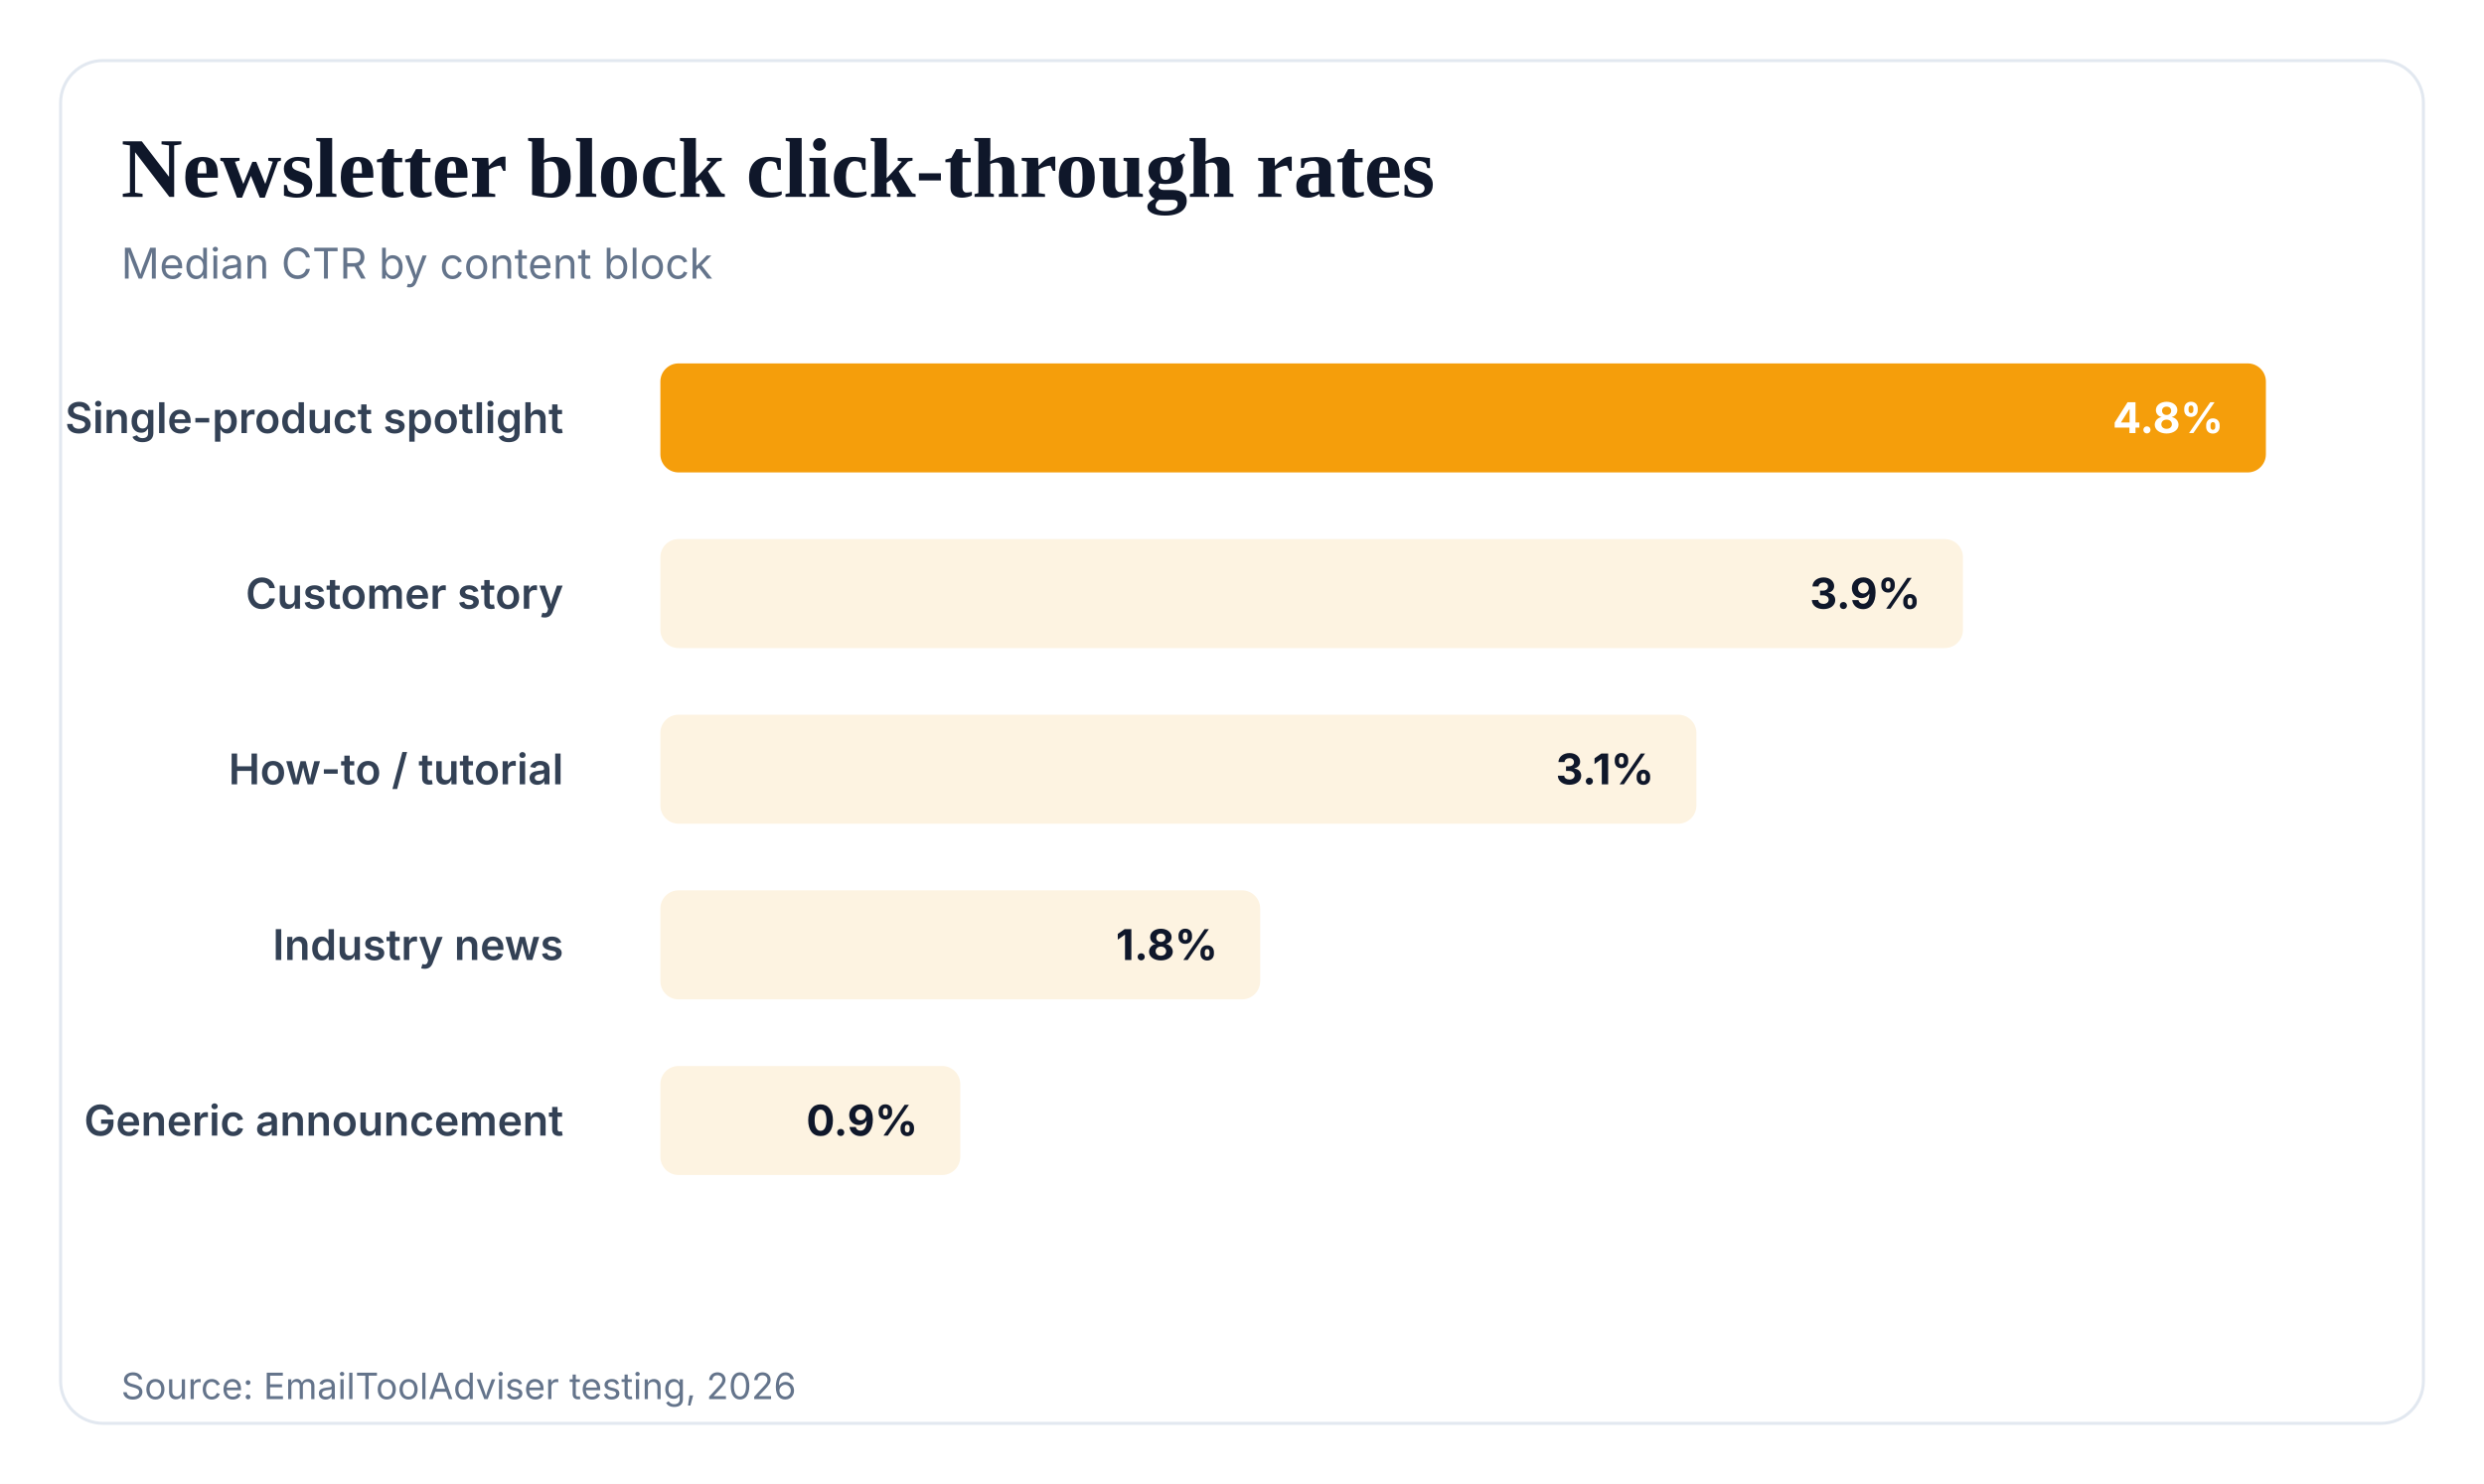
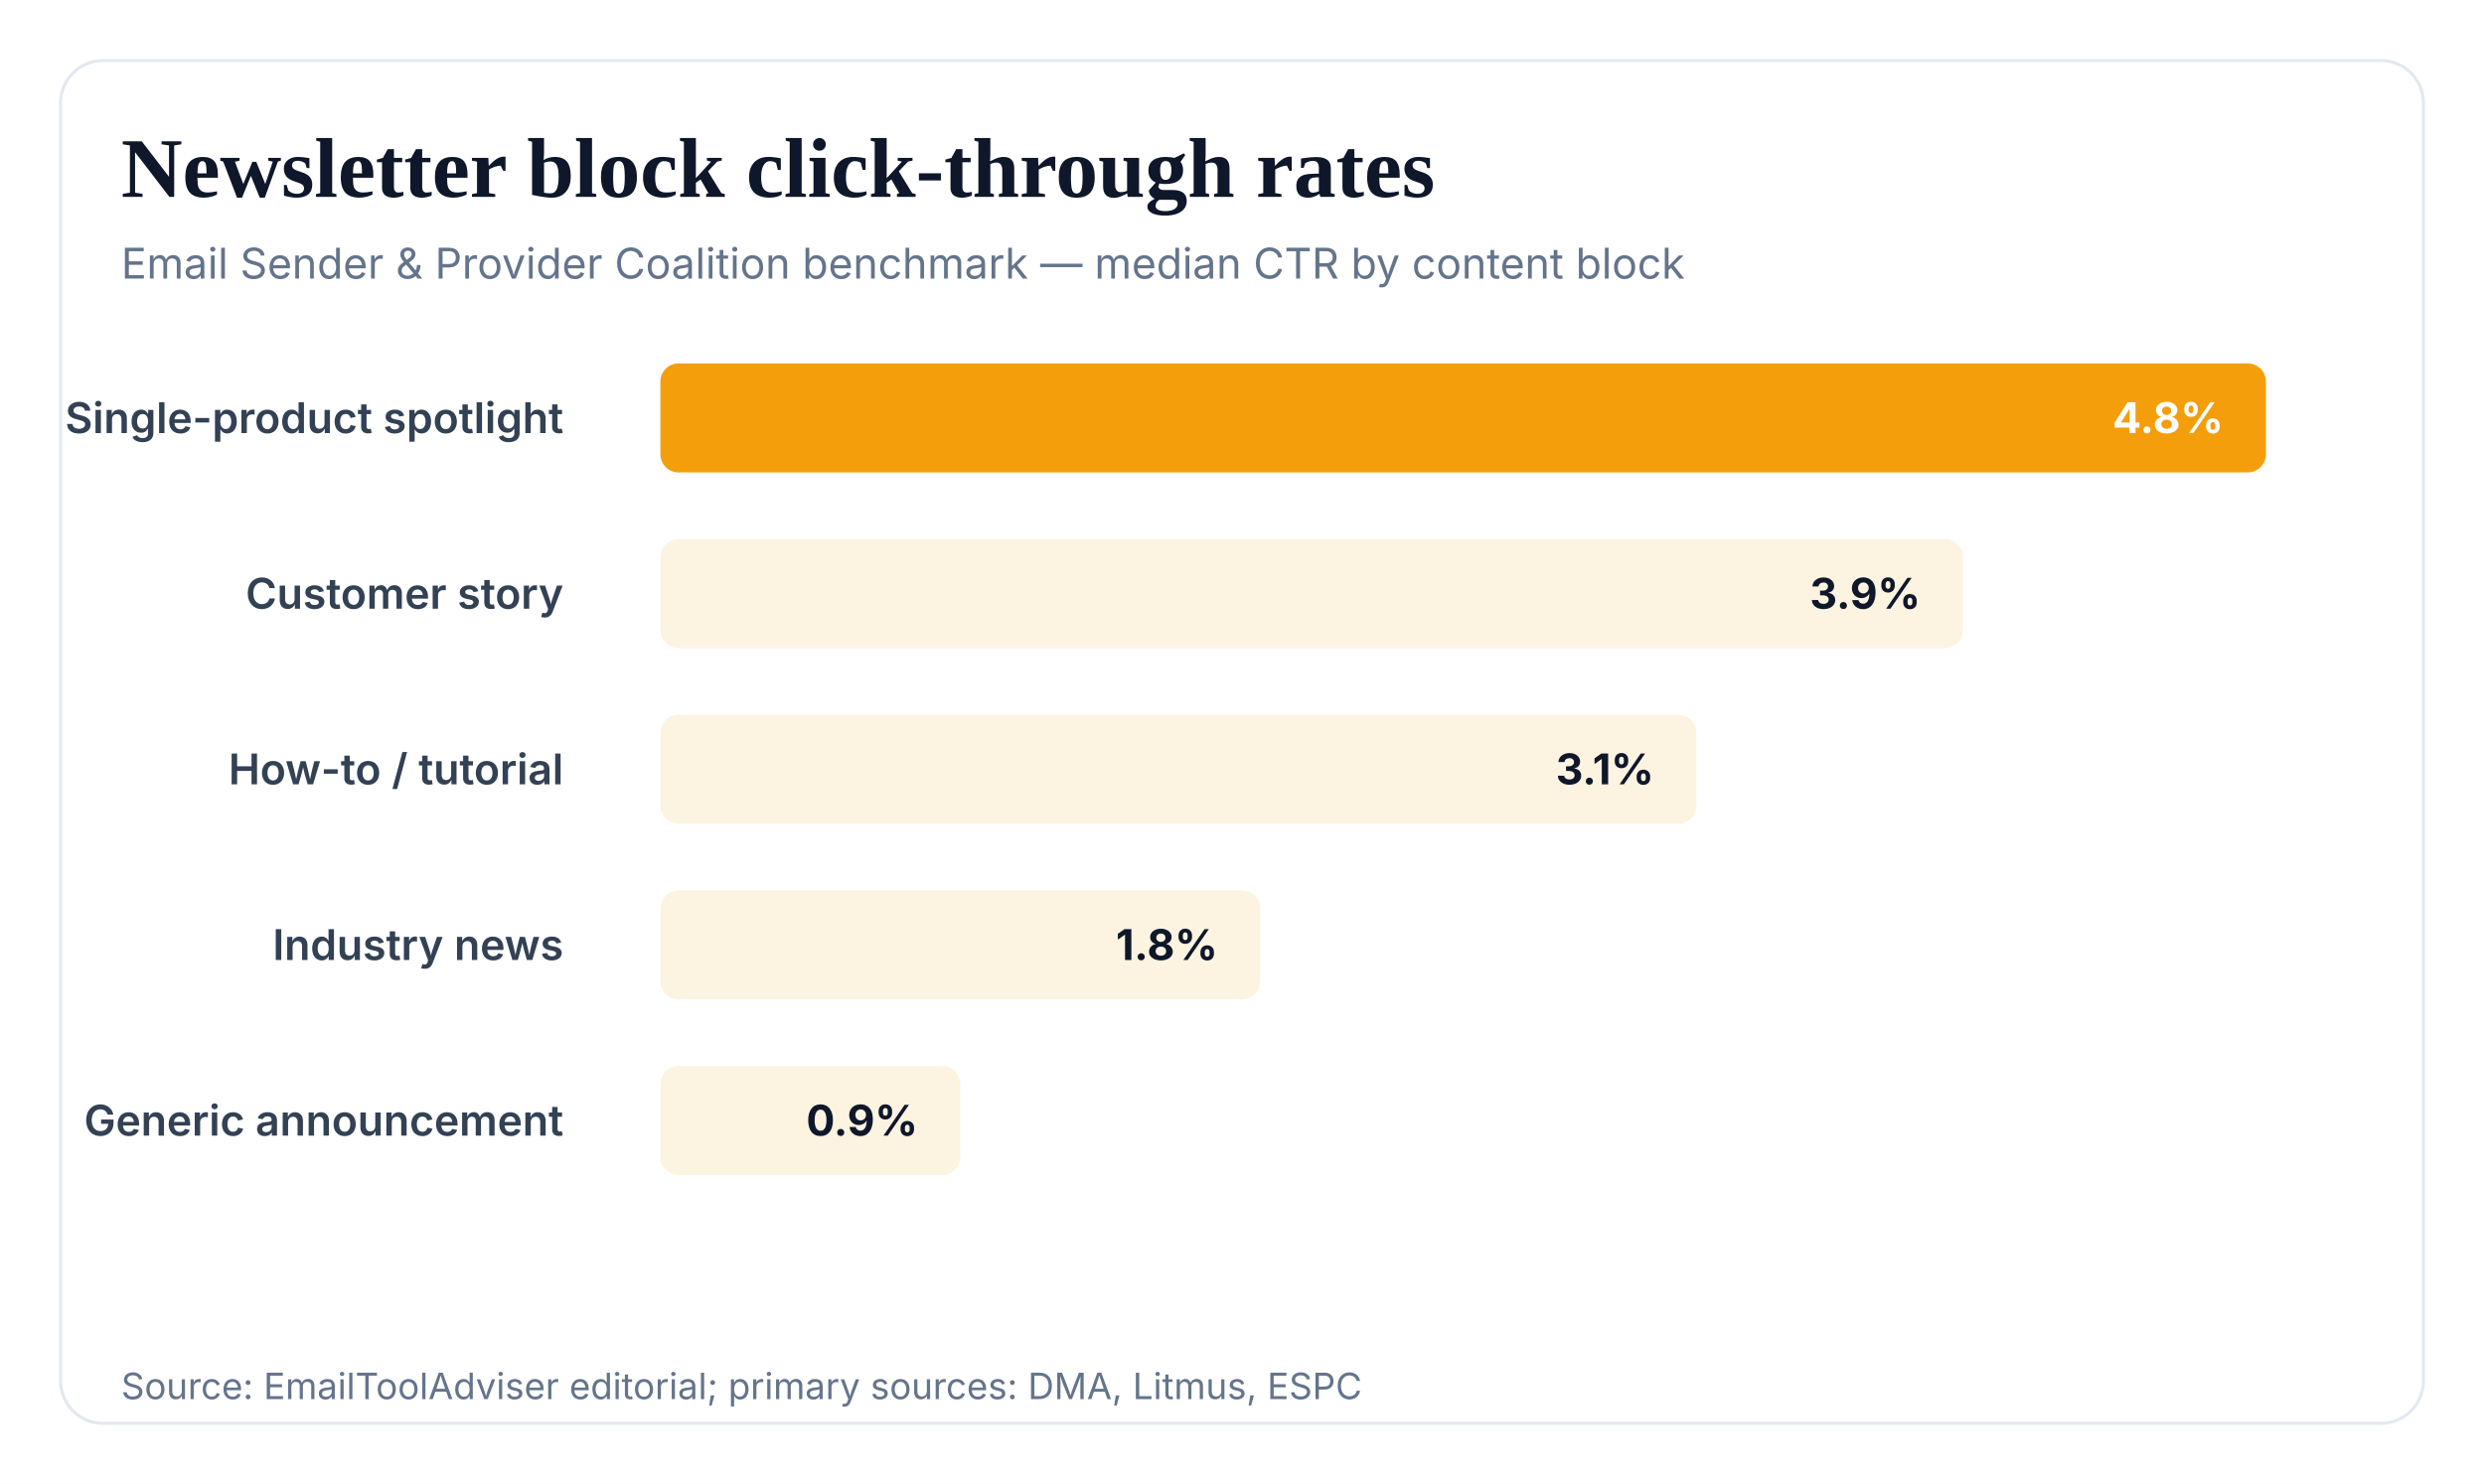
<svg xmlns="http://www.w3.org/2000/svg" viewBox="0 0 820 490" preserveAspectRatio="xMinYMin meet" role="img" style="width:100%;height:auto;">
  <style>
  .serif  { font-family: Georgia, 'Times New Roman', 'Playfair Display', serif; font-weight: 800; }
  .sans   { font-family: system-ui, -apple-system, BlinkMacSystemFont, 'Segoe UI', sans-serif; }
  .label  { font-family: system-ui, sans-serif; font-weight: 700; text-transform: uppercase; letter-spacing: 0.08em; }
</style>
  <rect width="820" height="490" fill="#ffffff" />
  <rect x="20" y="20" rx="14" ry="14" width="780" height="450" fill="#ffffff" stroke="#e2e8f0" stroke-width="1" />
  <text x="40" y="65" class="serif" font-size="28" fill="#0f172a">Newsletter block click-through rates</text>
-   <text x="40" y="92" class="sans" font-size="14" fill="#64748b">Median CTR by content block</text>
+   <text x="40" y="92" class="sans" font-size="14" fill="#64748b">Email Sender &amp; Provider Coalition benchmark — median CTR by content block</text>
  <text x="186" y="143" class="sans" font-size="14" fill="#334155" text-anchor="end" font-weight="600">Single-product spotlight</text>
  <rect x="218" y="120" rx="6" ry="6" width="530" height="36" fill="#f59e0b" />
  <text x="734" y="143" class="sans" font-size="14" fill="#ffffff" text-anchor="end" font-weight="700">4.8%</text>
  <text x="186" y="201" class="sans" font-size="14" fill="#334155" text-anchor="end" font-weight="600">Customer story</text>
  <rect x="218" y="178" rx="6" ry="6" width="430" height="36" fill="#fdf3e1" />
  <text x="634" y="201" class="sans" font-size="14" fill="#0f172a" text-anchor="end" font-weight="700">3.9%</text>
  <text x="186" y="259" class="sans" font-size="14" fill="#334155" text-anchor="end" font-weight="600">How-to / tutorial</text>
  <rect x="218" y="236" rx="6" ry="6" width="342" height="36" fill="#fdf3e1" />
  <text x="546" y="259" class="sans" font-size="14" fill="#0f172a" text-anchor="end" font-weight="700">3.1%</text>
  <text x="186" y="317" class="sans" font-size="14" fill="#334155" text-anchor="end" font-weight="600">Industry news</text>
  <rect x="218" y="294" rx="6" ry="6" width="198" height="36" fill="#fdf3e1" />
  <text x="402" y="317" class="sans" font-size="14" fill="#0f172a" text-anchor="end" font-weight="700">1.8%</text>
  <text x="186" y="375" class="sans" font-size="14" fill="#334155" text-anchor="end" font-weight="600">Generic announcement</text>
  <rect x="218" y="352" rx="6" ry="6" width="99" height="36" fill="#fdf3e1" />
  <text x="303" y="375" class="sans" font-size="14" fill="#0f172a" text-anchor="end" font-weight="700">0.9%</text>
-   <text x="40" y="462" class="sans" font-size="12" fill="#64748b">Source: EmailToolAdviser testing, 2026</text>
+   <text x="40" y="462" class="sans" font-size="12" fill="#64748b">Source: EmailToolAdviser editorial; primary sources: DMA, Litmus, ESPC</text>
</svg>
